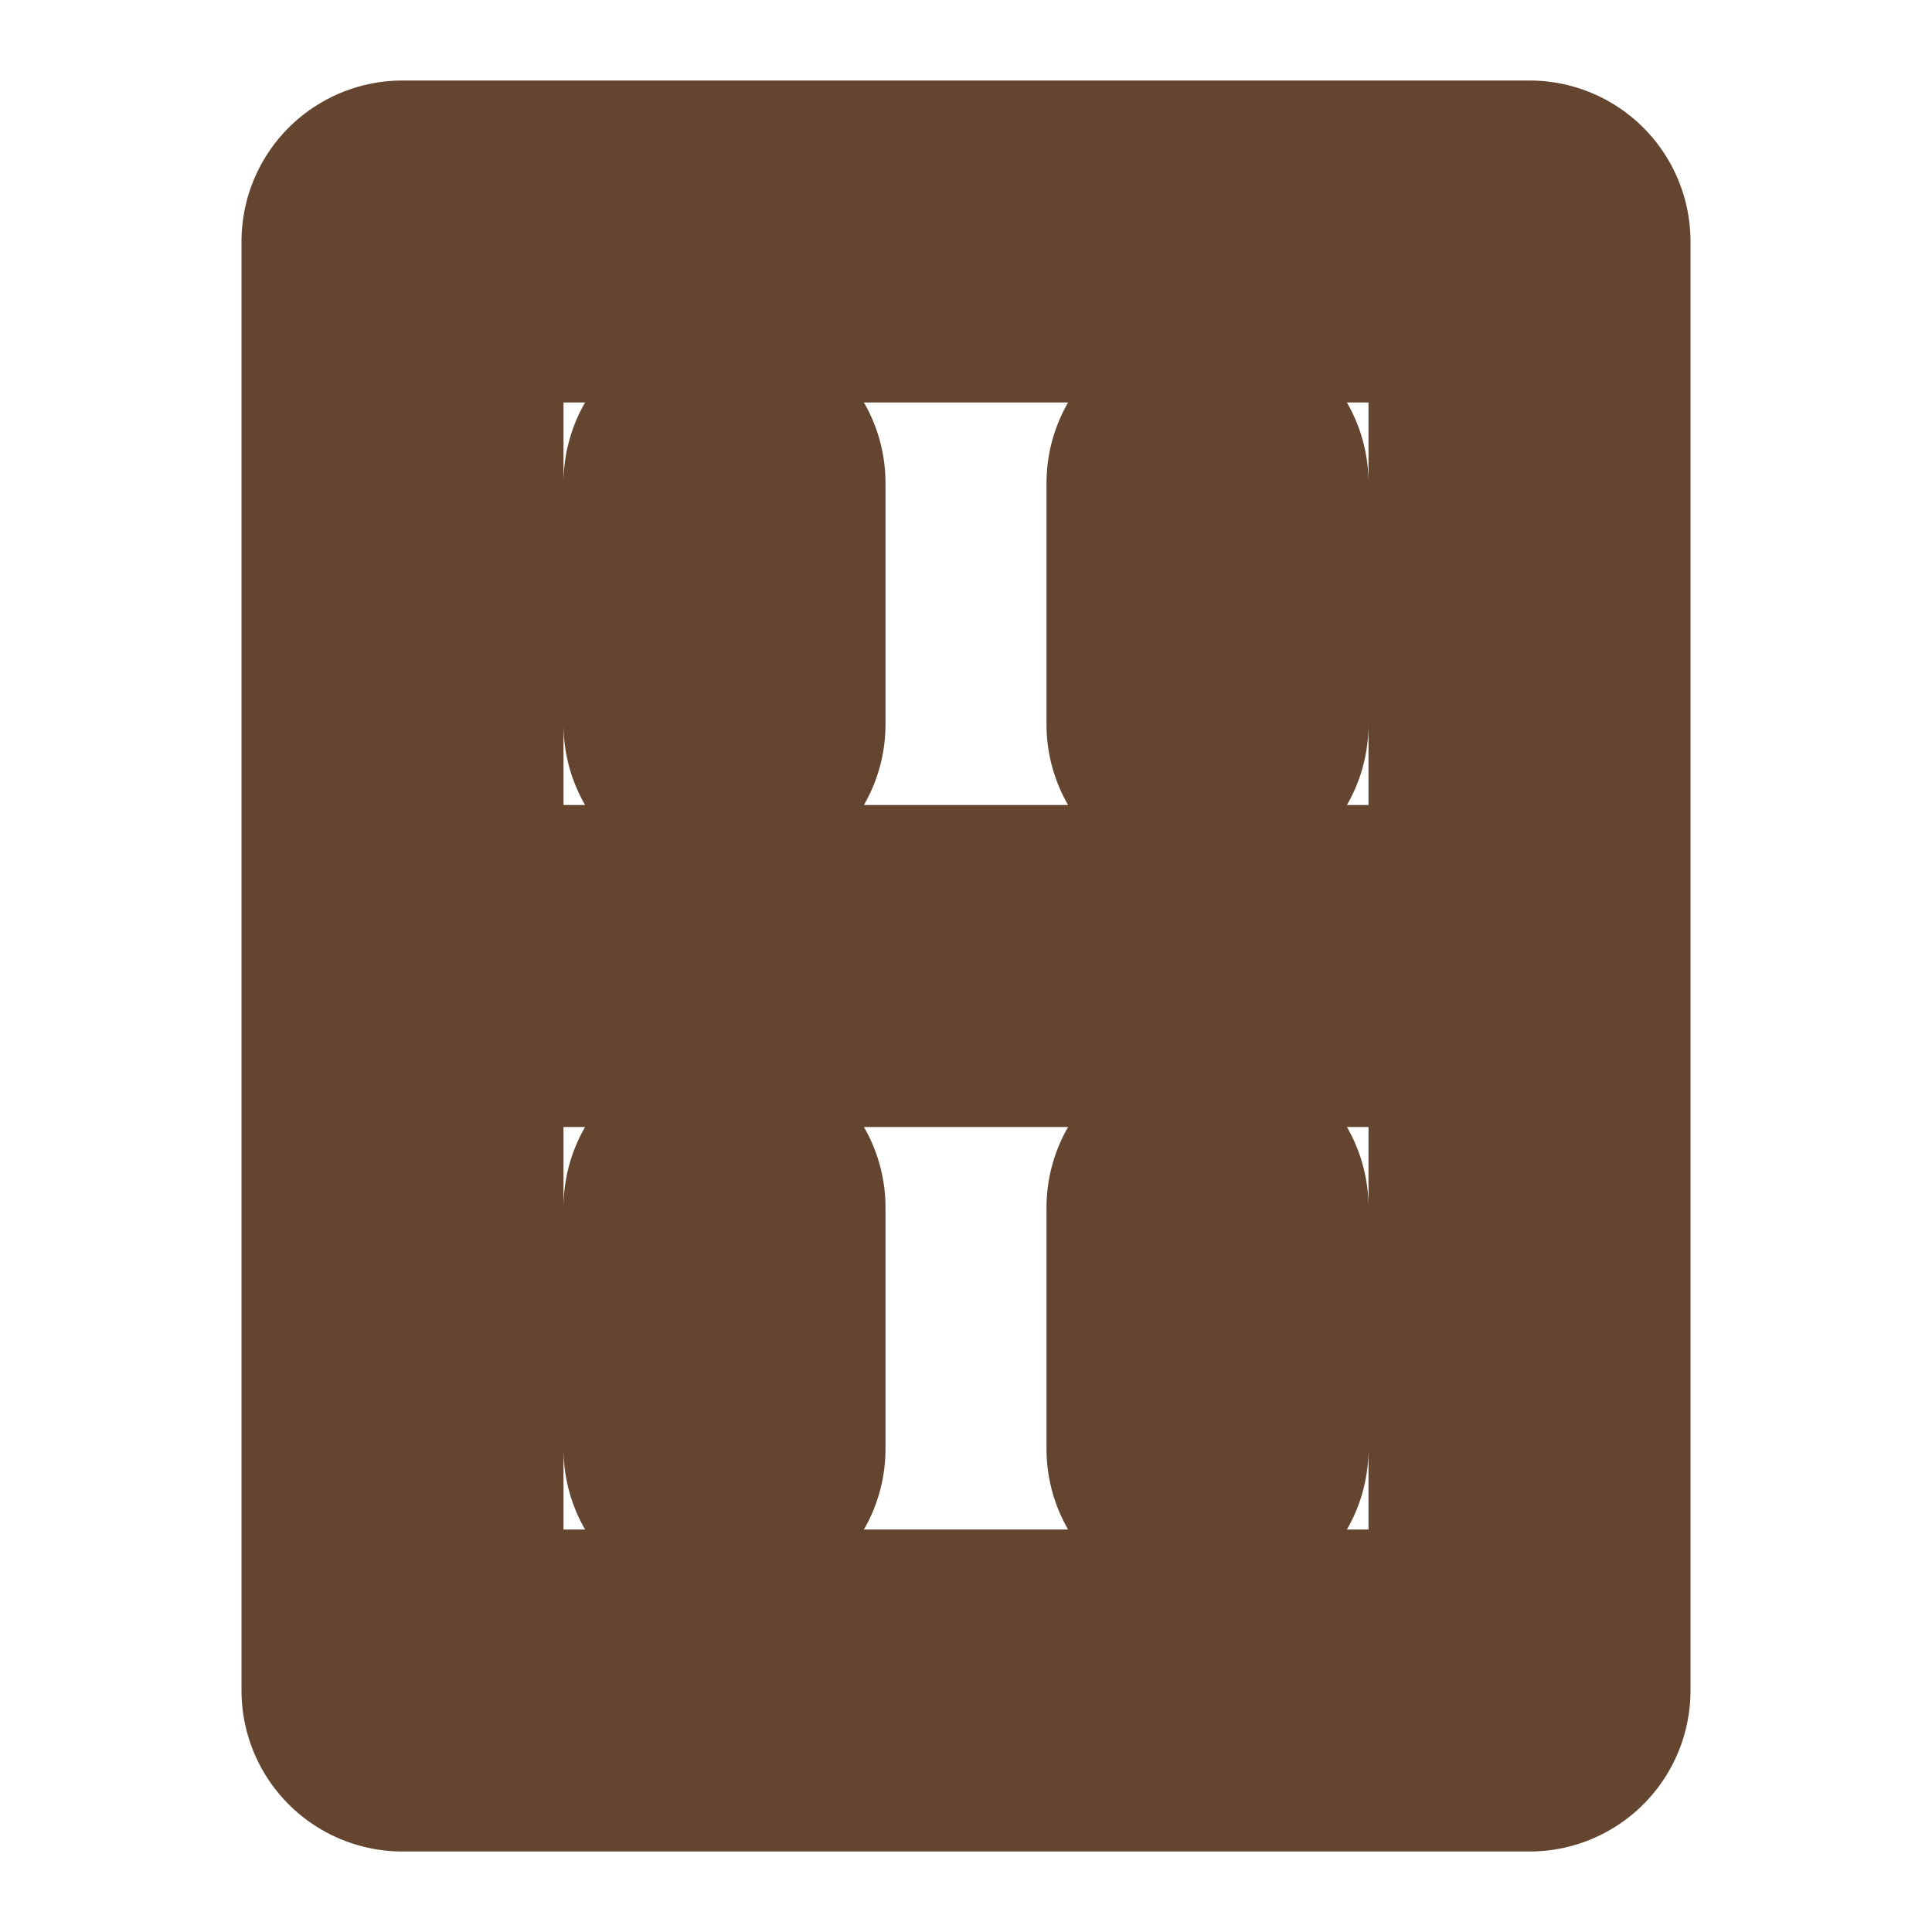
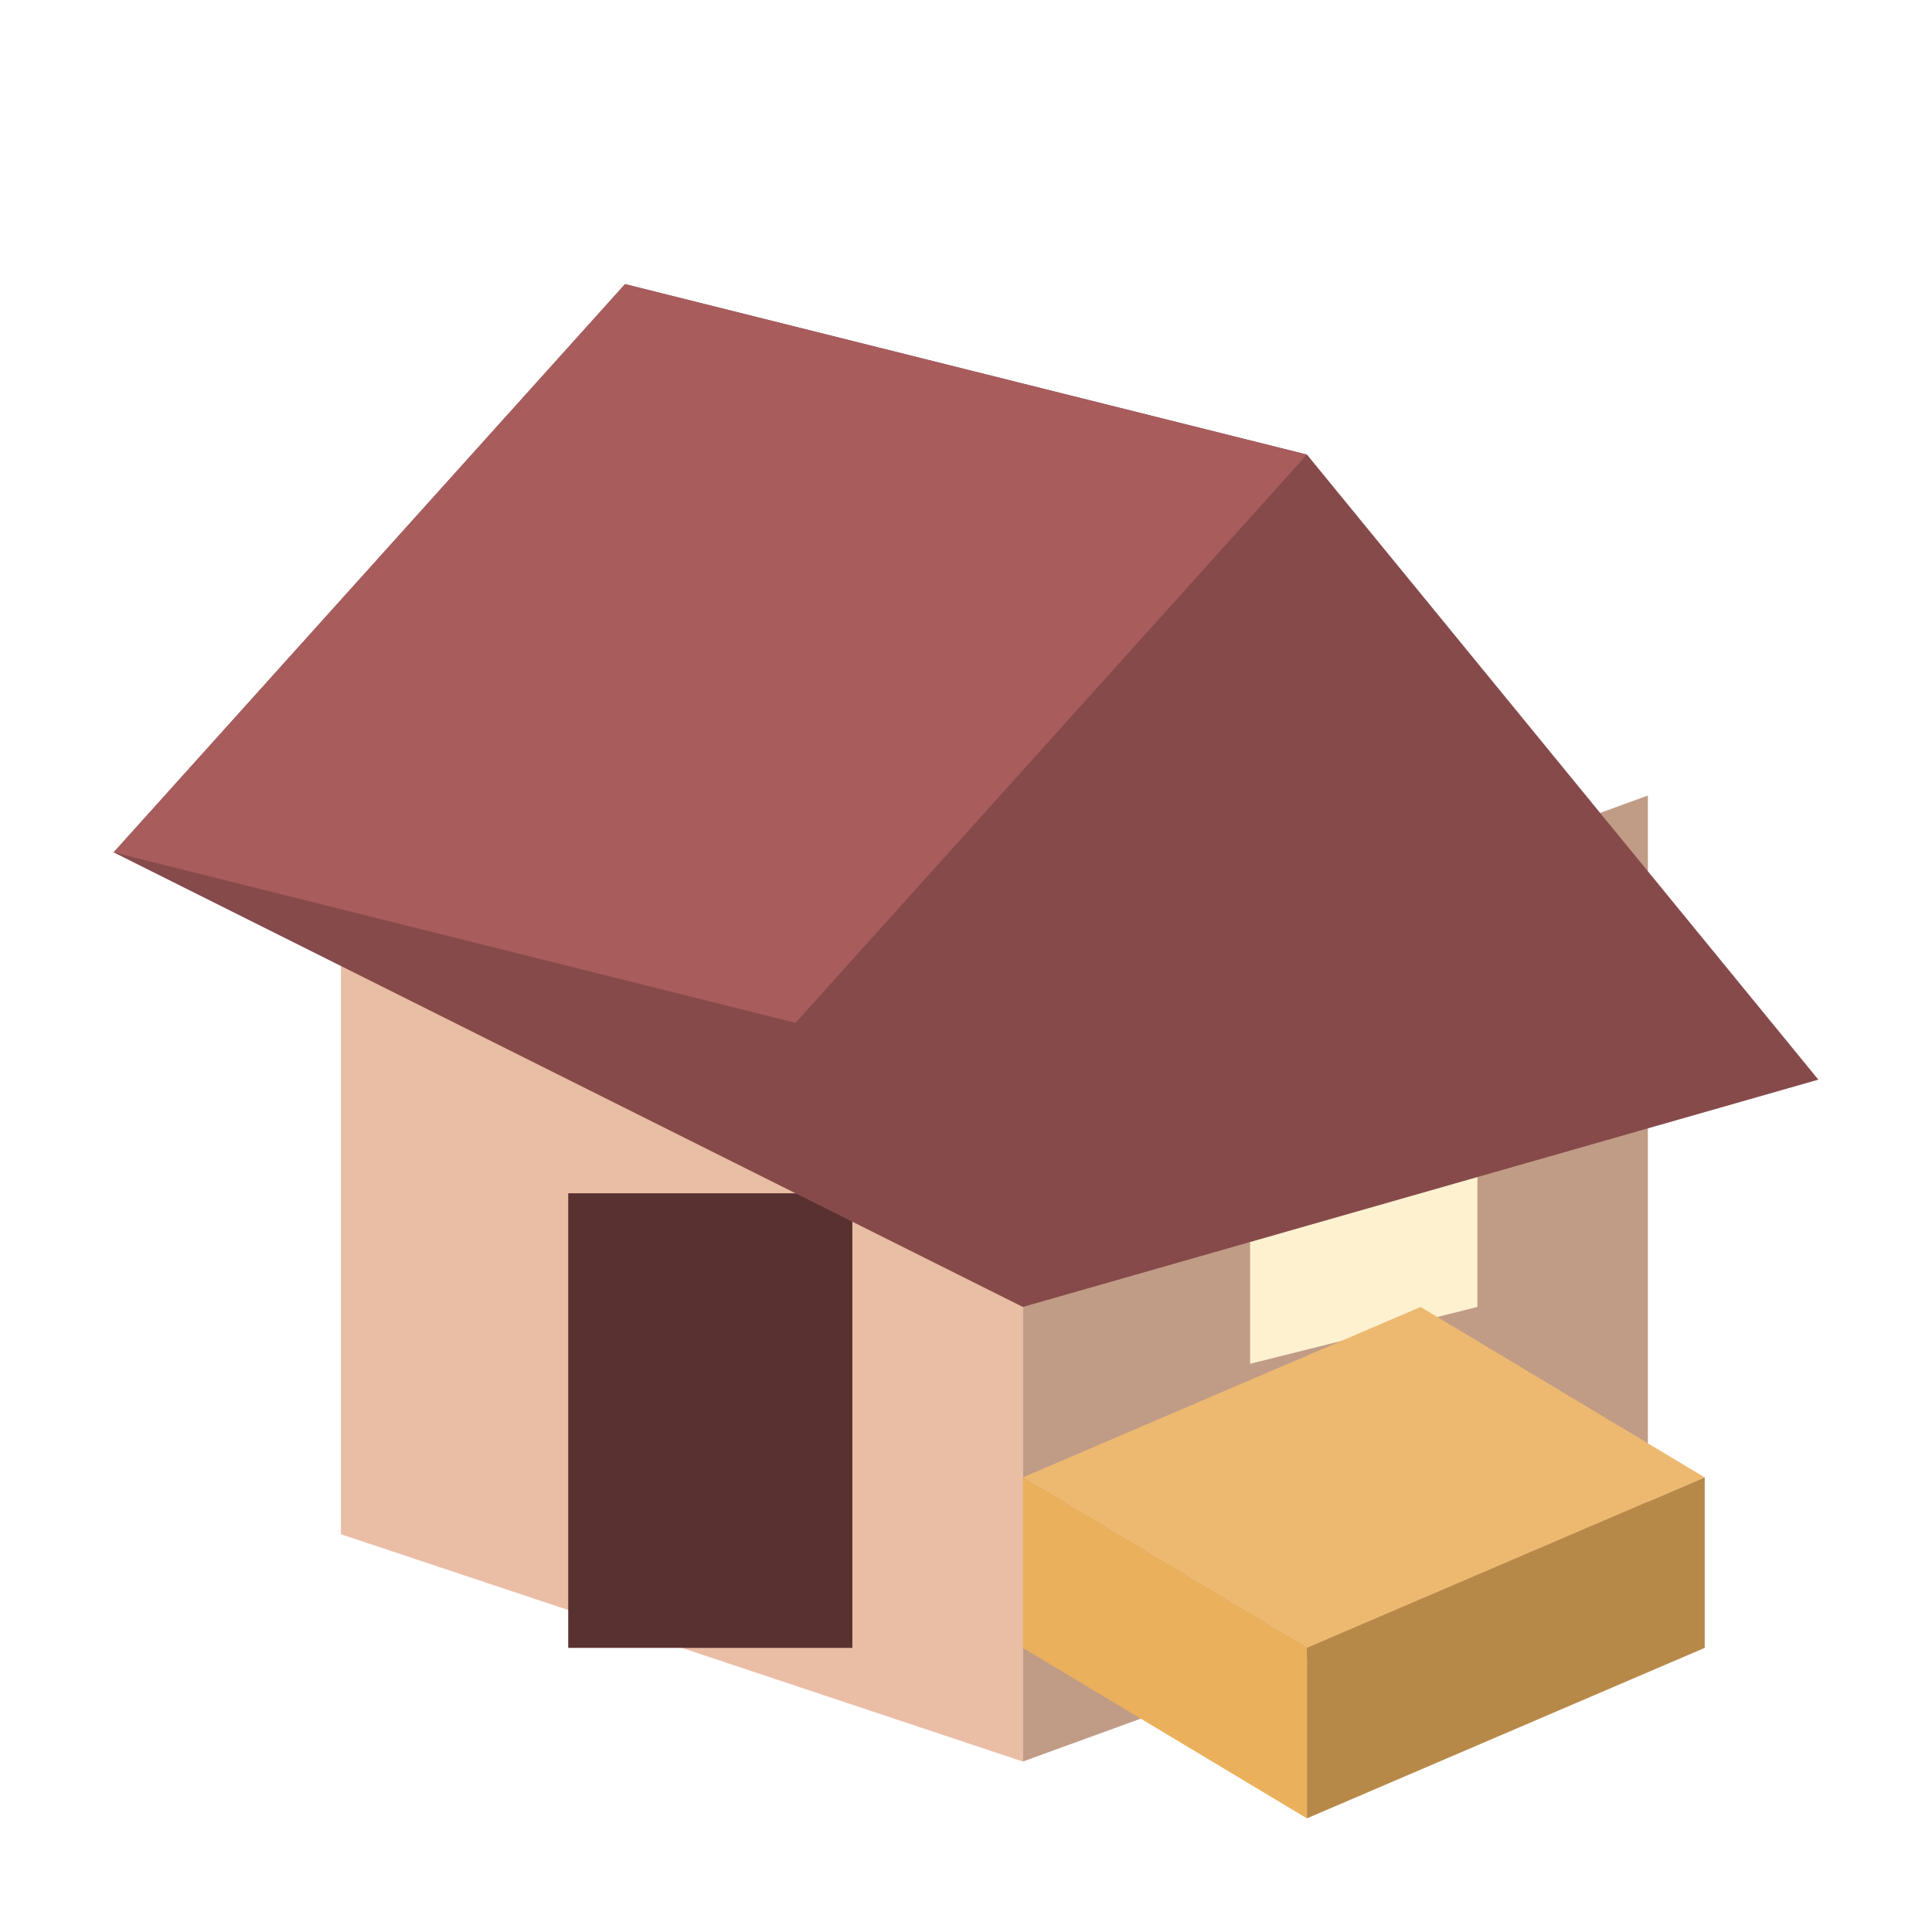
- <svg xmlns="http://www.w3.org/2000/svg" width="24" height="24" viewBox="0 0 24 24">
-   <path d="M5 3h14v18H5ZM5 12h14M9 6v3m6-3v3M9 15v3m6-3v3" fill="none" stroke="#64452f" stroke-width="4" stroke-linecap="round" stroke-linejoin="round" />
+ <svg xmlns="http://www.w3.org/2000/svg" width="34" height="34" viewBox="0 0 34 34">
+   <polygon points="6,15 18,18 18,31 6,27" fill="#eabea4" />
+   <polygon points="18,18 29,14 29,27 18,31" fill="#c09c86" />
+   <rect x="10.0" y="21.0" width="5.0" height="8.0" fill="#593130" />
+   <polygon points="22,20 26,19 26,23 22,24" fill="#fef1cf" />
+   <polygon points="2,15 11,5 23,8 32,19 18,23" fill="#864a4a" />
+   <polygon points="2,15 11,5 23,8 14,18" fill="#a85c5c" />
+   <g transform="translate(18 23)">
+     <polygon points="0,3 7,0 12,3 5,6" fill="#edb970" />
+     <polygon points="0,3 5,6 5,9 0,6" fill="#ebb05c" />
+     <polygon points="5,6 12,3 12,6 5,9" fill="#b78948" />
+   </g>
</svg>
